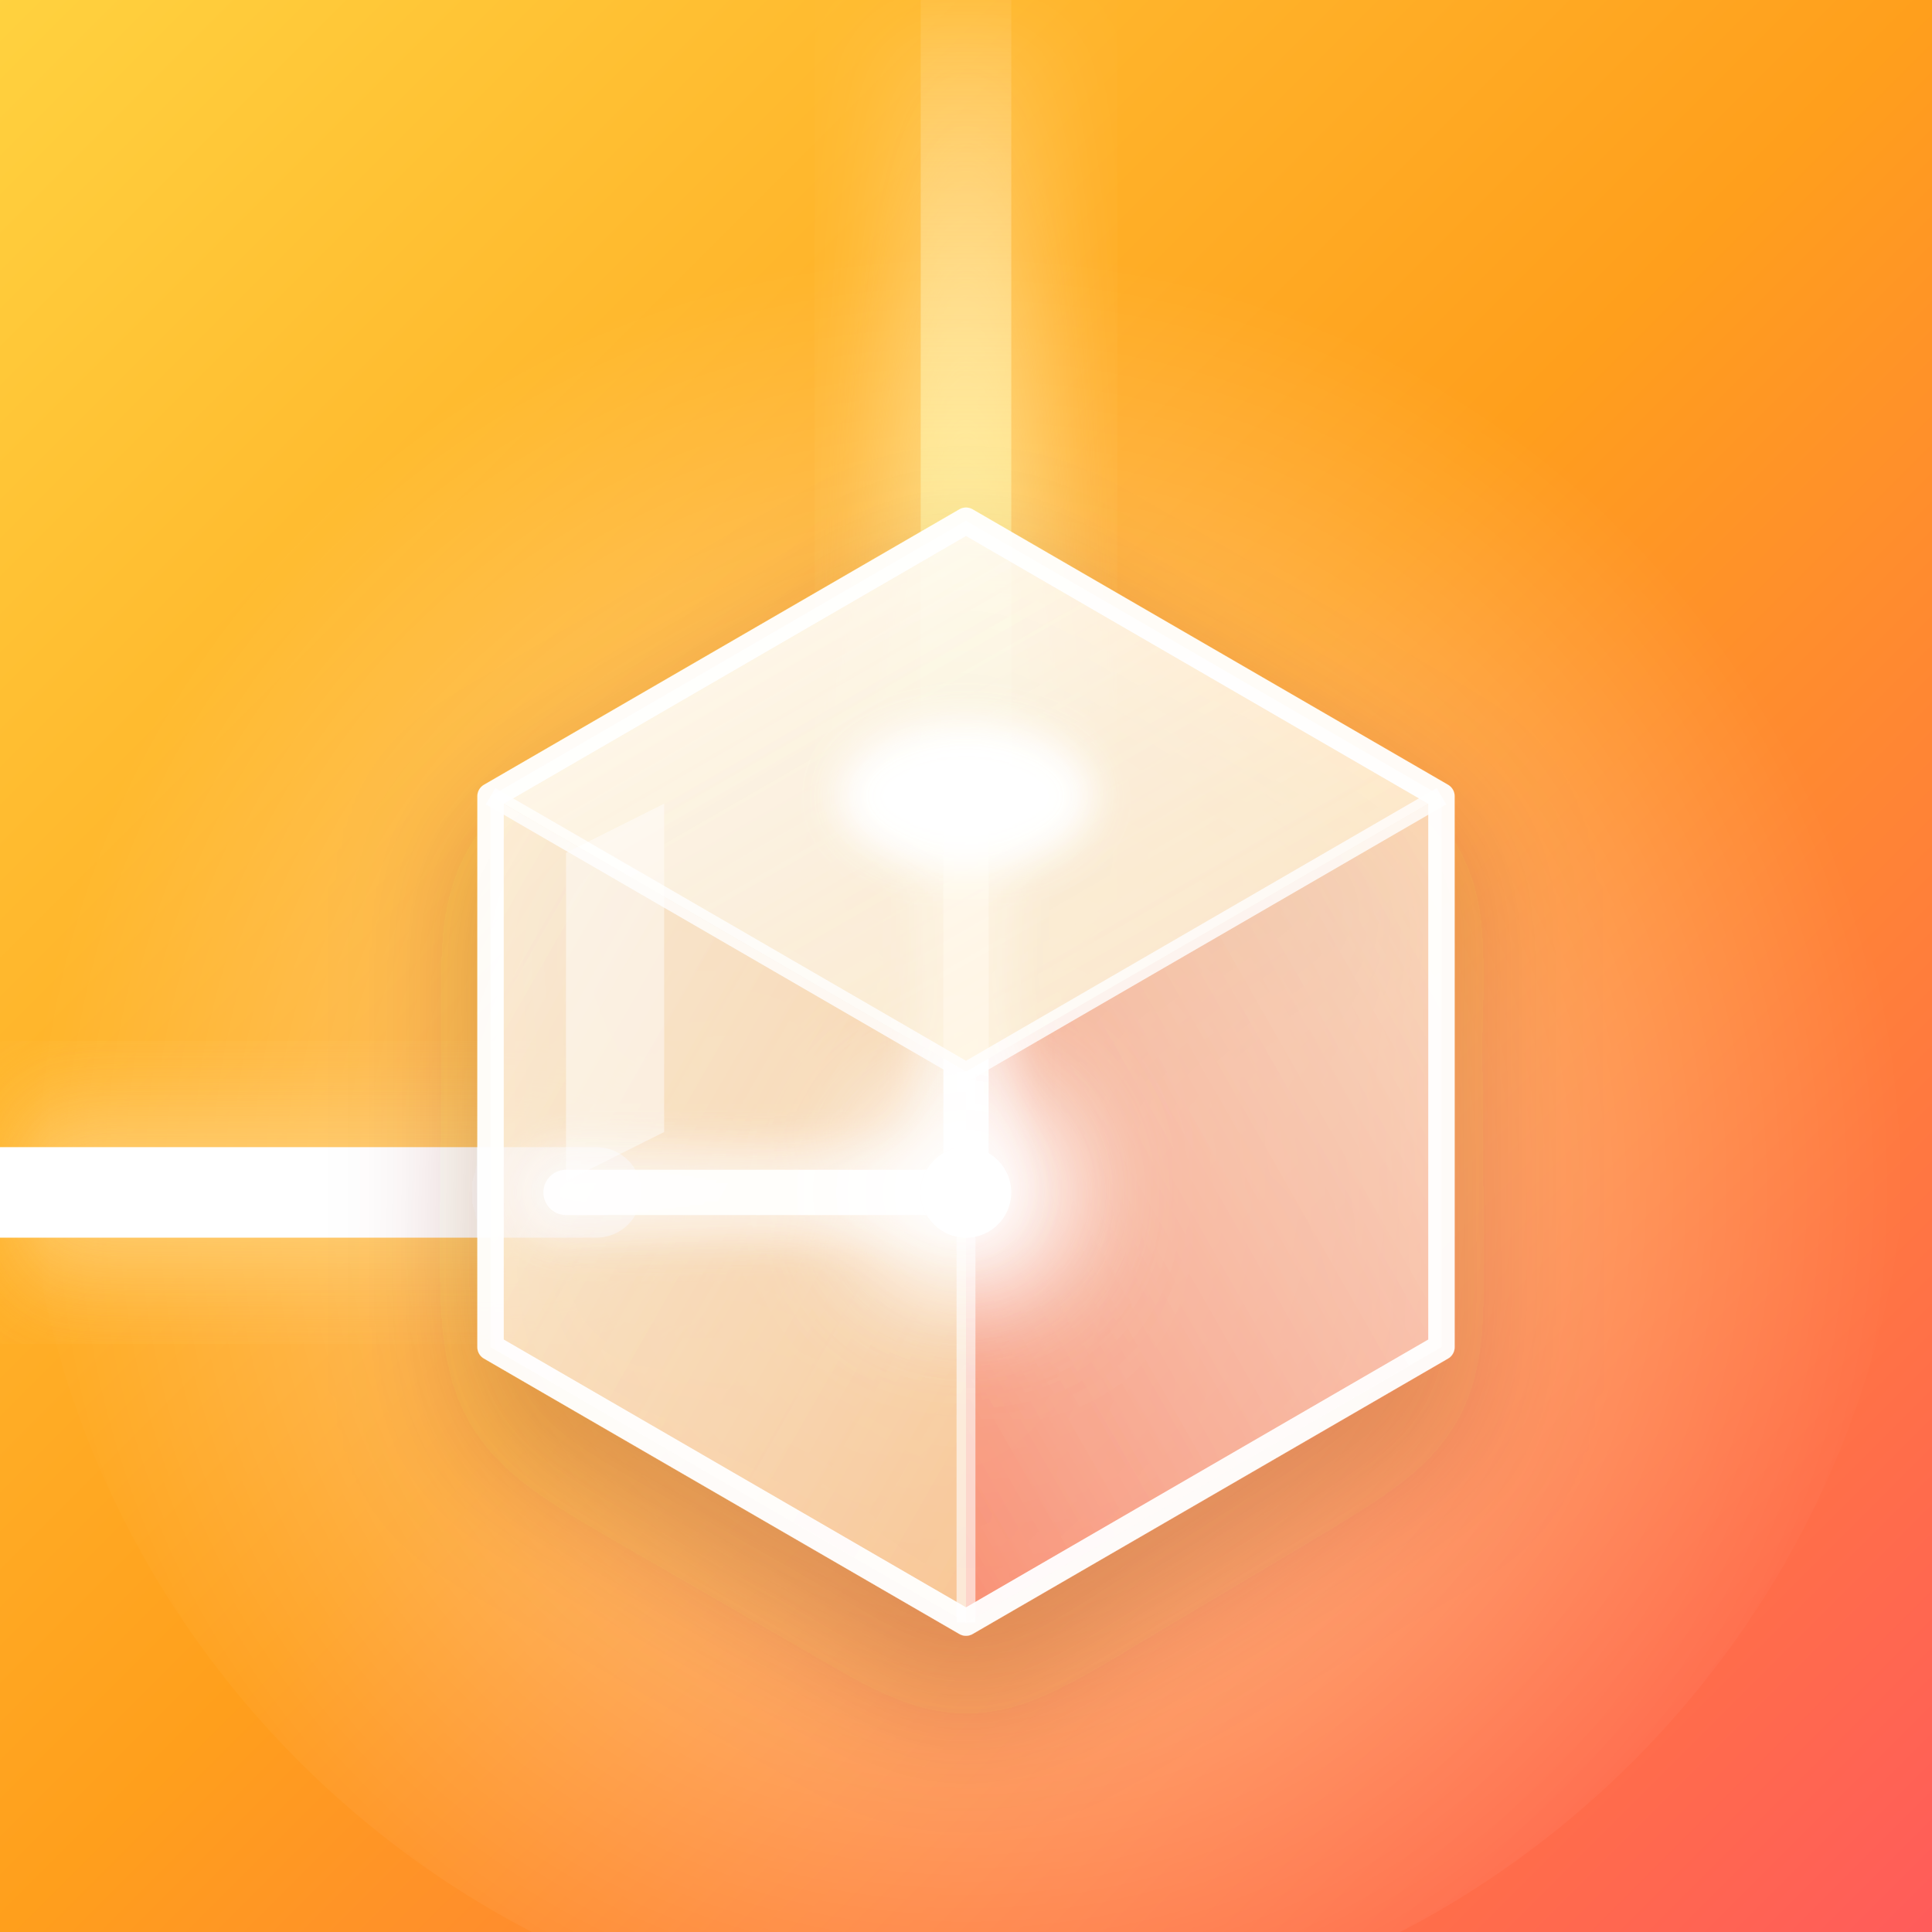
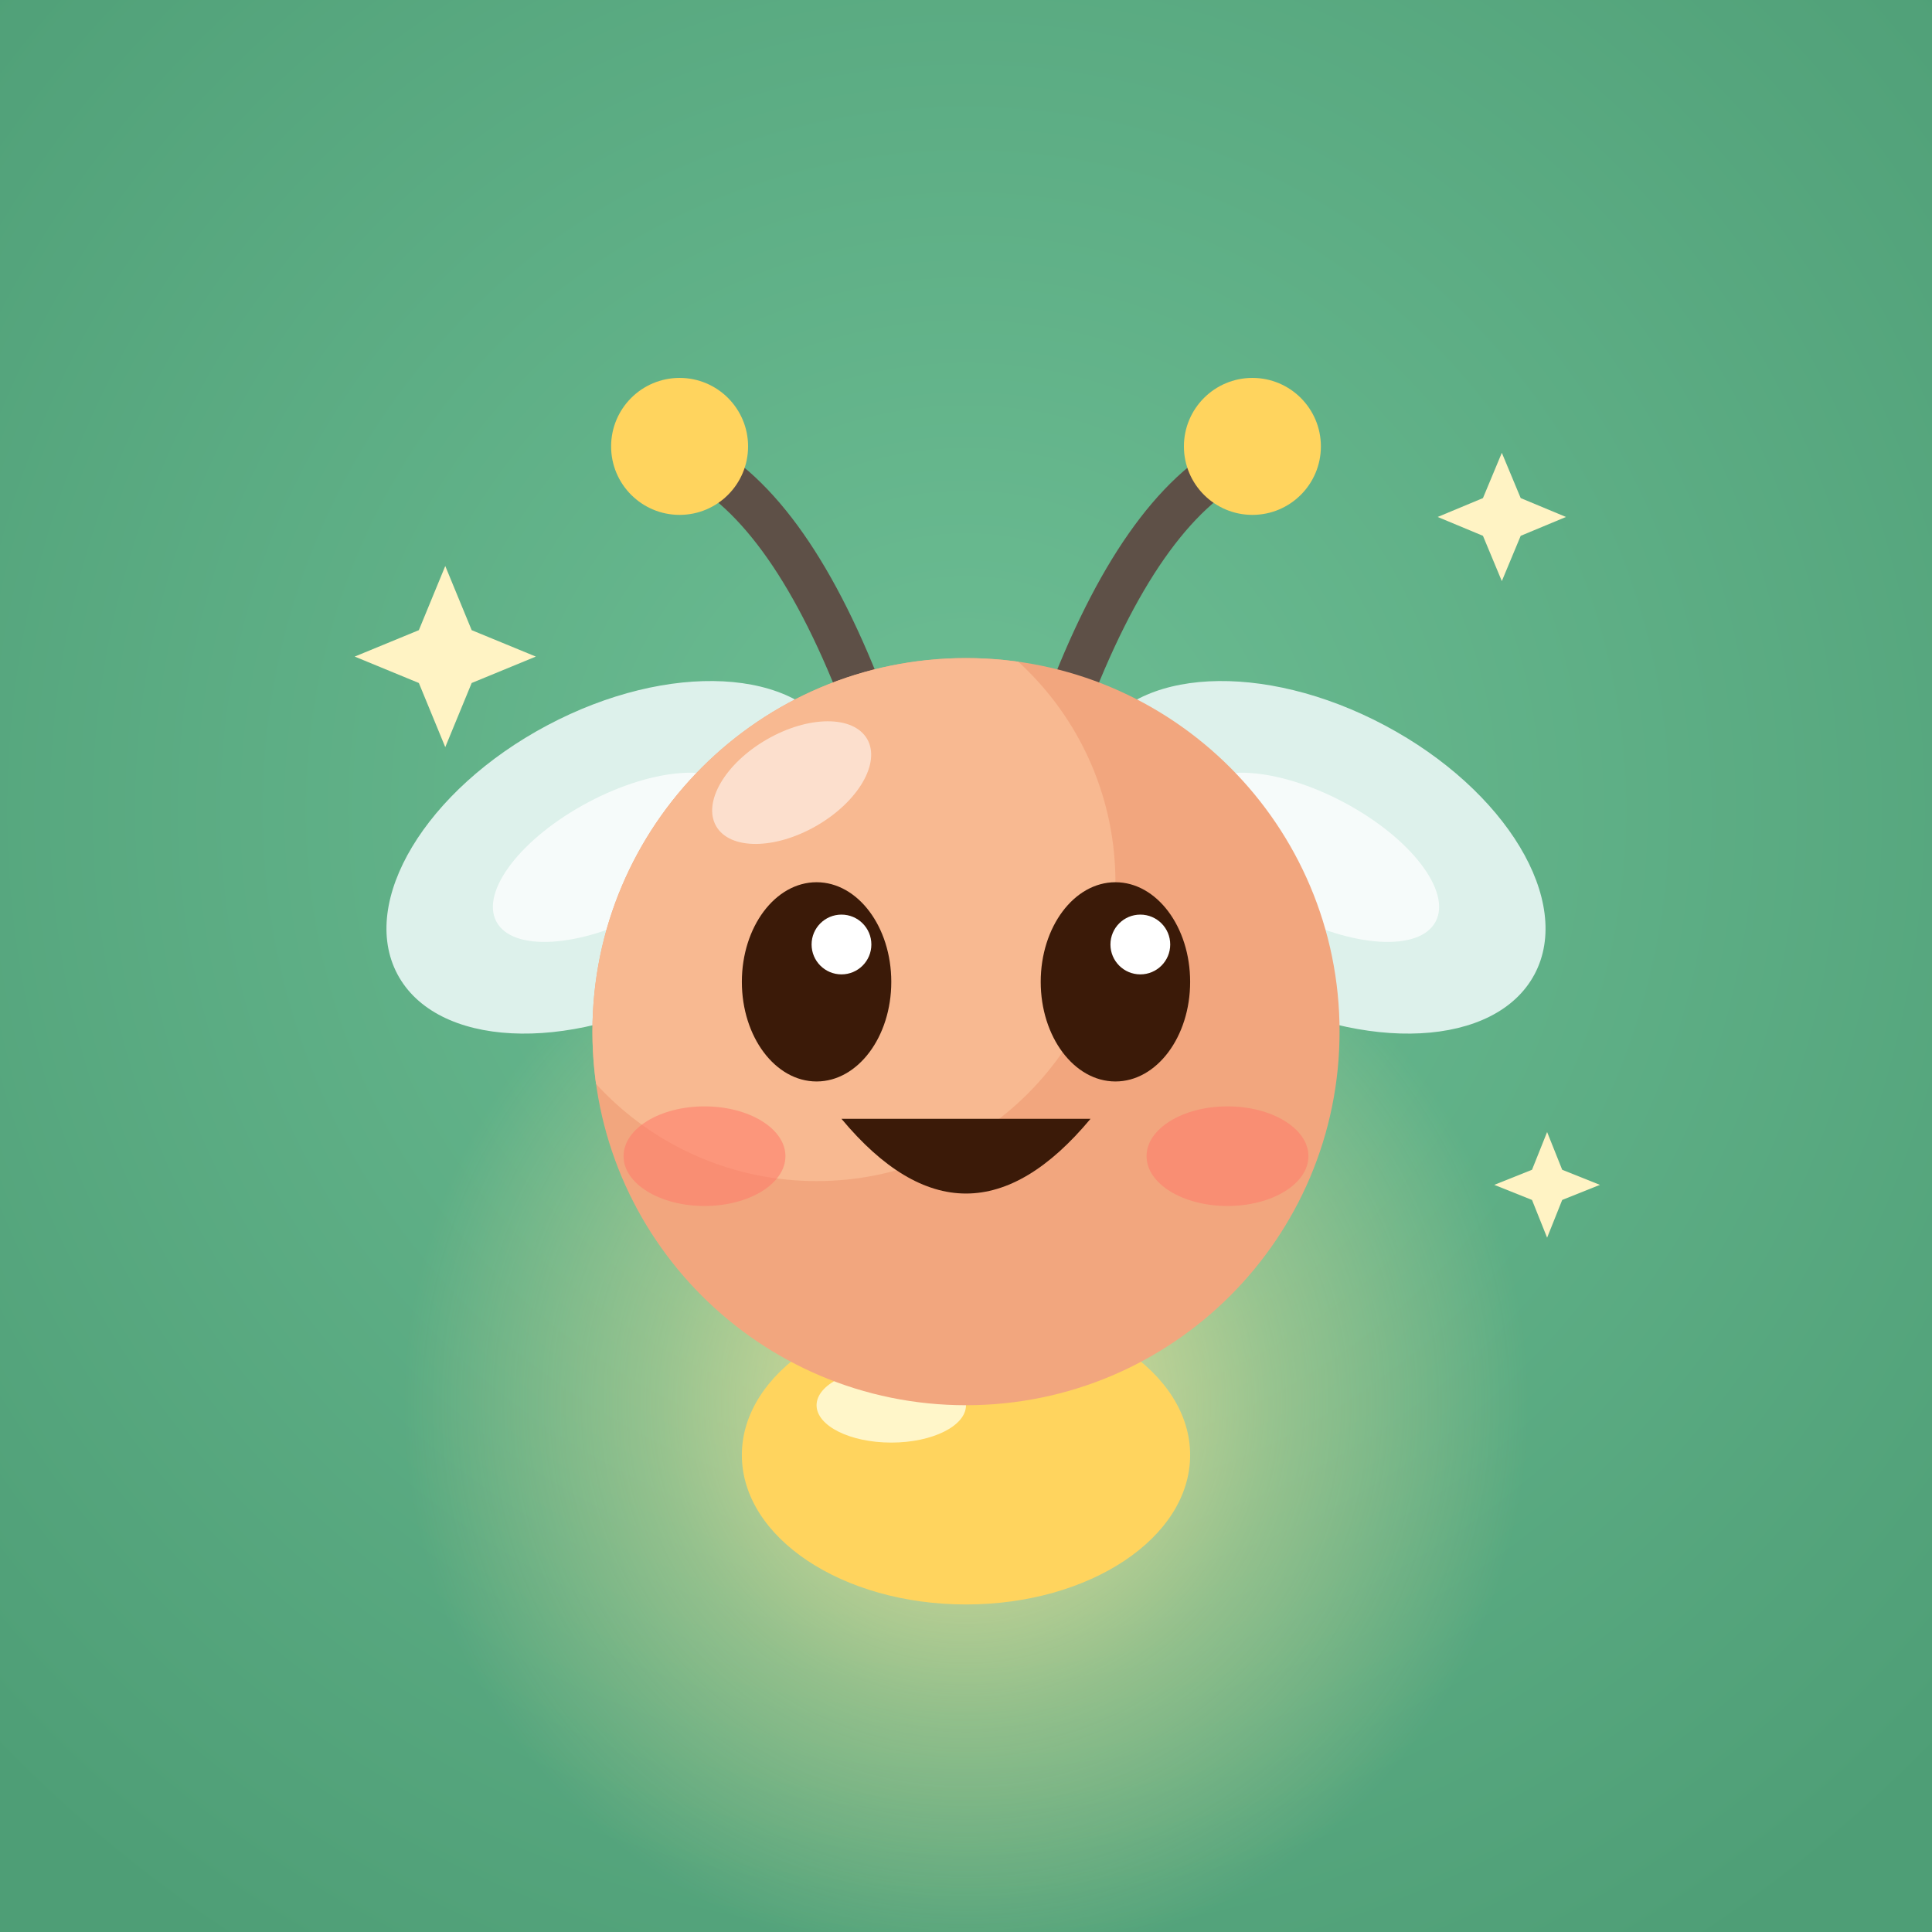
<svg xmlns="http://www.w3.org/2000/svg" viewBox="0 0 512 512">
  <defs>
-     <linearGradient id="wbg" x1="0" y1="0" x2="1" y2="1">
-       <stop offset="0" stop-color="#FFD23F" />
-       <stop offset=".5" stop-color="#FF9F1C" />
-       <stop offset="1" stop-color="#FF5B5B" />
-     </linearGradient>
-     <radialGradient id="bhalo" cx=".5" cy=".55" r=".5">
-       <stop offset="0" stop-color="#fff" stop-opacity=".55" />
-       <stop offset="1" stop-color="#fff" stop-opacity="0" />
+     <radialGradient id="bg" cx="50%" cy="42%" r="70%">
+       <stop offset="0" stop-color="#6DBE94" />
+       <stop offset="1" stop-color="#4E9E76" />
    </radialGradient>
-     <linearGradient id="btop" x1="0" y1="0" x2="1" y2="1">
-       <stop offset="0" stop-color="#fff" stop-opacity=".95" />
-       <stop offset="1" stop-color="#fff1d6" stop-opacity=".8" />
-     </linearGradient>
-     <linearGradient id="bleft" x1="0" y1="0" x2="1" y2="1">
-       <stop offset="0" stop-color="#fff" stop-opacity=".75" />
-       <stop offset="1" stop-color="#ffd6a8" stop-opacity=".7" />
-     </linearGradient>
-     <linearGradient id="bright" x1="1" y1="0" x2="0" y2="1">
-       <stop offset="0" stop-color="#fff" stop-opacity=".55" />
-       <stop offset="1" stop-color="#ff8f7a" stop-opacity=".75" />
-     </linearGradient>
-     <linearGradient id="bout" x1="0" y1="1" x2="0" y2="0">
-       <stop offset="0" stop-color="#fff27a" />
-       <stop offset="1" stop-color="#ffffff" stop-opacity=".0" />
-     </linearGradient>
-     <filter id="bblur" x="-50%" y="-50%" width="200%" height="200%">
-       <feGaussianBlur stdDeviation="14" />
-     </filter>
-     <filter id="bsoft" x="-50%" y="-50%" width="200%" height="200%">
-       <feGaussianBlur stdDeviation="5" />
-     </filter>
-     <filter id="bds" x="-30%" y="-30%" width="160%" height="160%">
-       <feDropShadow dx="0" dy="18" stdDeviation="18" flood-color="#7a2a10" flood-opacity=".35" />
-     </filter>
+     <radialGradient id="glow" cx="50%" cy="50%" r="50%">
+       <stop offset="0" stop-color="#FFE9A0" stop-opacity=".9" />
+       <stop offset=".55" stop-color="#FFE9A0" stop-opacity=".35" />
+       <stop offset="1" stop-color="#FFE9A0" stop-opacity="0" />
+     </radialGradient>
+     <clipPath id="head">
+       <circle cx="50" cy="58" r="30" />
+     </clipPath>
  </defs>
-   <rect width="512" height="512" fill="url(#wbg)" />
-   <circle cx="256" cy="290" r="250" fill="url(#bhalo)" />
-   <rect x="236" y="-20" width="40" height="250" rx="20" fill="url(#bout)" filter="url(#bblur)" />
-   <rect x="244" y="-20" width="24" height="250" rx="12" fill="url(#bout)" />
-   <rect x="-20" y="296" width="190" height="40" rx="20" fill="#ffd27a" filter="url(#bblur)" opacity=".9" />
-   <rect x="-20" y="304" width="190" height="24" rx="12" fill="#fff" />
-   <g filter="url(#bds)">
-     <polygon points="130,211 256,284 256,430 130,357" fill="url(#bleft)" />
-     <polygon points="256,284 382,211 382,357 256,430" fill="url(#bright)" />
-     <path d="M150 316 L256 316 L256 210" fill="none" stroke="#fff" stroke-width="26" stroke-linecap="round" stroke-linejoin="round" opacity=".55" filter="url(#bsoft)" />
-     <path d="M150 316 L256 316 L256 210" fill="none" stroke="#fff" stroke-width="12" stroke-linecap="round" stroke-linejoin="round" opacity=".9" />
-     <circle cx="256" cy="316" r="30" fill="#fff" filter="url(#bblur)" />
-     <circle cx="256" cy="316" r="12" fill="#fff" />
-     <polygon points="256,138 382,211 256,284 130,211" fill="url(#btop)" />
-     <ellipse cx="256" cy="211" rx="34" ry="20" fill="#fff" filter="url(#bsoft)" />
-     <polygon points="256,138 382,211 382,357 256,430 130,357 130,211" fill="none" stroke="#fff" stroke-width="7" stroke-linejoin="round" opacity=".95" />
-     <polyline points="130,211 256,284 382,211" fill="none" stroke="#fff" stroke-width="5" stroke-linejoin="round" opacity=".8" />
-     <line x1="256" y1="284" x2="256" y2="430" stroke="#fff" stroke-width="5" opacity=".6" />
-     <polygon points="150,226 176,213 176,300 150,313" fill="#fff" opacity=".45" />
+   <rect width="512" height="512" fill="url(#bg)" />
+   <circle cx="256" cy="372" r="150" fill="url(#glow)" />
+   <g fill="#FFF3C4">
+     <path d="M118 150l7 17 17 7-17 7-7 17-7-17-17-7 17-7z" />
+     <path d="M398 120l5 12 12 5-12 5-5 12-5-12-12-5 12-5z" />
+     <path d="M410 300l4 10 10 4-10 4-4 10-4-10-10-4 10-4z" />
+   </g>
+   <g transform="translate(91 82) scale(3.3)">
+     <g>
+       <ellipse cx="22" cy="44" rx="20" ry="12" fill="#DDF1EB" transform="rotate(-28 22 44)" />
+       <ellipse cx="22" cy="44" rx="11" ry="5" fill="#fff" opacity=".75" transform="rotate(-28 22 44)" />
+       <ellipse cx="78" cy="44" rx="20" ry="12" fill="#DDF1EB" transform="rotate(28 78 44)" />
+       <ellipse cx="78" cy="44" rx="11" ry="5" fill="#fff" opacity=".75" transform="rotate(28 78 44)" />
+     </g>
+     <path d="M42 32Q36 16 28 12M58 32Q64 16 72 12" stroke="#5E5047" stroke-width="3.5" stroke-linecap="round" fill="none" />
+     <circle cx="27" cy="11" r="5.5" fill="#FFD45E" />
+     <circle cx="73" cy="11" r="5.5" fill="#FFD45E" />
+     <ellipse cx="50" cy="92" rx="18" ry="12" fill="#FFD45E" />
+     <ellipse cx="44" cy="88" rx="6" ry="3" fill="#FFF6C9" />
+     <circle cx="50" cy="58" r="30" fill="#F2A67E" />
+     <g clip-path="url(#head)">
+       <circle cx="38" cy="46" r="24" fill="#F8B991" />
+     </g>
+     <ellipse cx="36" cy="38" rx="7" ry="4" fill="#fff" opacity=".55" transform="rotate(-30 36 38)" />
+     <ellipse cx="29" cy="68" rx="6.5" ry="4" fill="#FF7A6A" opacity=".55" />
+     <ellipse cx="71" cy="68" rx="6.5" ry="4" fill="#FF7A6A" opacity=".55" />
+     <ellipse cx="38" cy="54" rx="6" ry="8" fill="#3B1A08" />
+     <ellipse cx="62" cy="54" rx="6" ry="8" fill="#3B1A08" />
+     <circle cx="40" cy="51" r="2.4" fill="#fff" />
+     <circle cx="64" cy="51" r="2.4" fill="#fff" />
+     <path d="M40 65q10 12 20 0z" fill="#3B1A08" />
  </g>
</svg>
